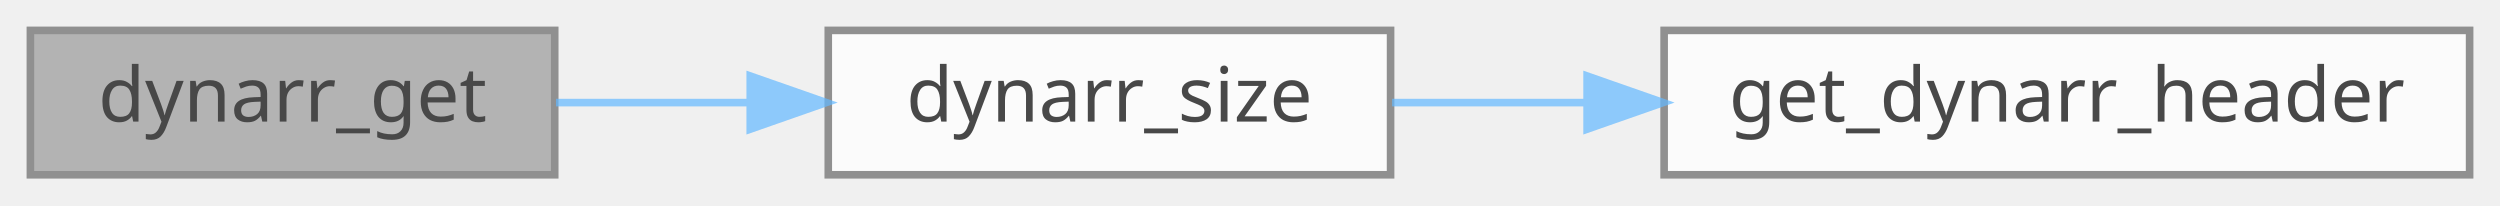
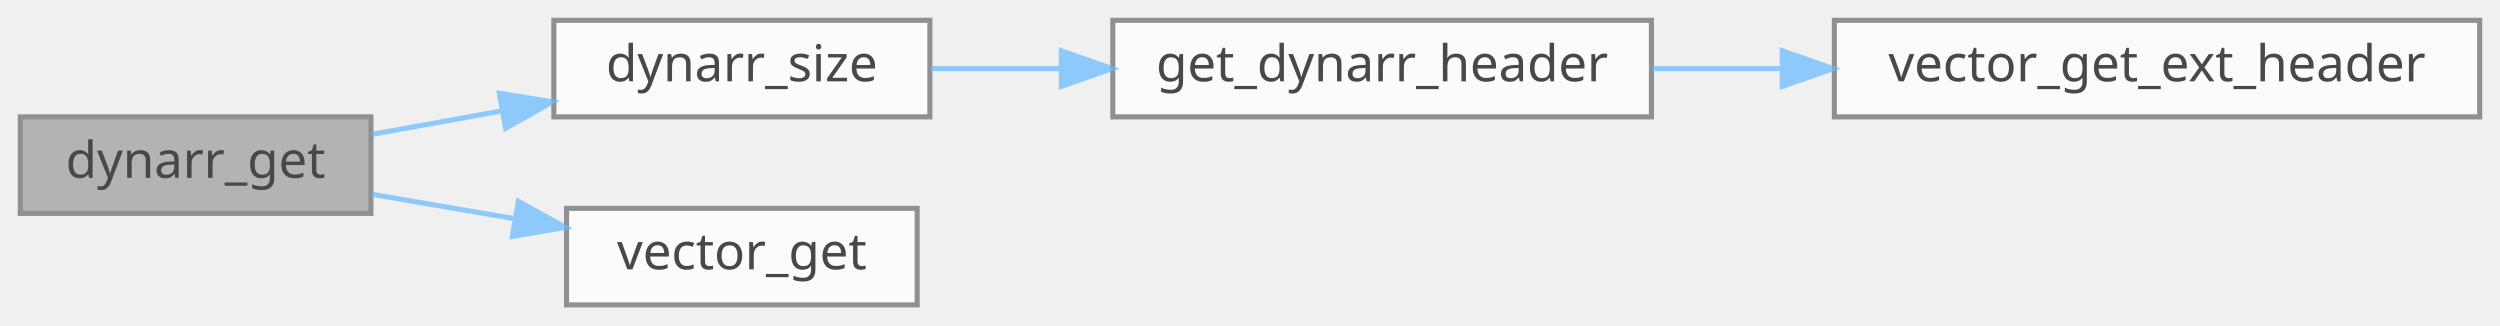
- <svg xmlns="http://www.w3.org/2000/svg" xmlns:xlink="http://www.w3.org/1999/xlink" width="329pt" height="27pt" viewBox="0.00 0.00 329.00 27.00">
+ <svg xmlns="http://www.w3.org/2000/svg" xmlns:xlink="http://www.w3.org/1999/xlink" width="492pt" height="64pt" viewBox="0.00 0.00 492.00 64.00">
  <svg id="main" version="1.1" xml:space="preserve">
    <style type="text/css">
.node, .edge {opacity: 0.7;}
.node.selected, .edge.selected {opacity: 1;}
.edge:hover path { stroke: red; }
.edge:hover polygon { stroke: red; fill: red; }
</style>
    <svg id="graph" class="graph">
-       <g id="graph0" class="graph" transform="scale(1 1) rotate(0) translate(4 23)">
+       <g id="graph0" class="graph" transform="scale(1 1) rotate(0) translate(4 60)">
        <g id="Node000001" class="node">
          <g id="a_Node000001">
            <a xlink:title=" ">
-               <polygon fill="#999999" stroke="#666666" points="69,-19 0,-19 0,0 69,0 69,-19" />
-               <text text-anchor="middle" x="34.5" y="-7" font-family="Mononoki" font-size="10.00">dynarr_get</text>
+               <polygon fill="#999999" stroke="#666666" points="69,-37 0,-37 0,-18 69,-18 69,-37" />
+               <text text-anchor="middle" x="34.5" y="-25" font-family="Mononoki" font-size="10.00">dynarr_get</text>
            </a>
          </g>
        </g>
        <g id="Node000002" class="node">
          <g id="a_Node000002">
            <a xlink:href="group__Dynarr__API.html#gaf5c43e2644d185b9b01065af34ed6e29" target="_top" xlink:title=" ">
-               <polygon fill="white" stroke="#666666" points="179,-19 105,-19 105,0 179,0 179,-19" />
-               <text text-anchor="middle" x="142" y="-7" font-family="Mononoki" font-size="10.00">dynarr_size</text>
+               <polygon fill="white" stroke="#666666" points="179,-56 105,-56 105,-37 179,-37 179,-56" />
+               <text text-anchor="middle" x="142" y="-44" font-family="Mononoki" font-size="10.00">dynarr_size</text>
            </a>
          </g>
        </g>
        <g id="edge1_Node000001_Node000002" class="edge">
          <g id="a_edge1_Node000001_Node000002">
            <a xlink:title=" ">
-               <path fill="none" stroke="#63b8ff" d="M69.17,-9.5C77.23,-9.5 85.98,-9.5 94.5,-9.5" />
-               <polygon fill="#63b8ff" stroke="#63b8ff" points="94.73,-13 104.73,-9.5 94.73,-6 94.73,-13" />
+               <path fill="none" stroke="#63b8ff" d="M69.17,-33.56C77.32,-35.03 86.17,-36.63 94.78,-38.18" />
+               <polygon fill="#63b8ff" stroke="#63b8ff" points="94.27,-41.64 104.73,-39.97 95.51,-34.75 94.27,-41.64" />
+             </a>
+           </g>
+         </g>
+         <g id="Node000005" class="node">
+           <g id="a_Node000005">
+             <a target="_parent" xlink:href="https://evjeesm.github.io/vector/group__Vector__API.html#ga9437d9506a3b2799f595c88b82f160b3" xlink:title=" ">
+               <polygon fill="white" stroke="#666666" points="176.5,-19 107.5,-19 107.5,0 176.5,0 176.5,-19" />
+               <text text-anchor="middle" x="142" y="-7" font-family="Mononoki" font-size="10.00">vector_get</text>
+             </a>
+           </g>
+         </g>
+         <g id="edge4_Node000001_Node000005" class="edge">
+           <g id="a_edge4_Node000001_Node000005">
+             <a xlink:title=" ">
+               <path fill="none" stroke="#63b8ff" d="M69.17,-21.76C78.12,-20.23 87.91,-18.56 97.3,-16.96" />
+               <polygon fill="#63b8ff" stroke="#63b8ff" points="98.02,-20.38 107.29,-15.25 96.84,-13.48 98.02,-20.38" />
            </a>
          </g>
        </g>
        <g id="Node000003" class="node">
          <g id="a_Node000003">
            <a xlink:href="dynarr_8c.html#a73f42f3f25cd0920d8039d63ea31be07" target="_top" xlink:title=" ">
-               <polygon fill="white" stroke="#666666" points="321,-19 215,-19 215,0 321,0 321,-19" />
-               <text text-anchor="middle" x="268" y="-7" font-family="Mononoki" font-size="10.00">get_dynarr_header</text>
+               <polygon fill="white" stroke="#666666" points="321,-56 215,-56 215,-37 321,-37 321,-56" />
+               <text text-anchor="middle" x="268" y="-44" font-family="Mononoki" font-size="10.00">get_dynarr_header</text>
            </a>
          </g>
        </g>
        <g id="edge2_Node000002_Node000003" class="edge">
          <g id="a_edge2_Node000002_Node000003">
            <a xlink:title=" ">
-               <path fill="none" stroke="#63b8ff" d="M179.2,-9.5C187.21,-9.5 195.93,-9.5 204.65,-9.5" />
-               <polygon fill="#63b8ff" stroke="#63b8ff" points="204.86,-13 214.86,-9.5 204.86,-6 204.86,-13" />
+               <path fill="none" stroke="#63b8ff" d="M179.2,-46.5C187.21,-46.5 195.93,-46.5 204.65,-46.5" />
+               <polygon fill="#63b8ff" stroke="#63b8ff" points="204.86,-50 214.86,-46.5 204.86,-43 204.86,-50" />
+             </a>
+           </g>
+         </g>
+         <g id="Node000004" class="node">
+           <g id="a_Node000004">
+             <a target="_parent" xlink:href="https://evjeesm.github.io/vector/group__Vector__API.html#gafc2e34dbacffe6480af8681fbf46e808" xlink:title=" ">
+               <polygon fill="white" stroke="#666666" points="484,-56 357,-56 357,-37 484,-37 484,-56" />
+               <text text-anchor="middle" x="420.5" y="-44" font-family="Mononoki" font-size="10.00">vector_get_ext_header</text>
+             </a>
+           </g>
+         </g>
+         <g id="edge3_Node000003_Node000004" class="edge">
+           <g id="a_edge3_Node000003_Node000004">
+             <a xlink:title=" ">
+               <path fill="none" stroke="#63b8ff" d="M321.22,-46.5C329.45,-46.5 338.1,-46.5 346.7,-46.5" />
+               <polygon fill="#63b8ff" stroke="#63b8ff" points="346.75,-50 356.75,-46.5 346.75,-43 346.75,-50" />
            </a>
          </g>
        </g>
      </g>
    </svg>
  </svg>
  <style type="text/css">

[data-mouse-over-selected='false'] { opacity: 0.7; }
[data-mouse-over-selected='true']  { opacity: 1.0; }

</style>
</svg>
